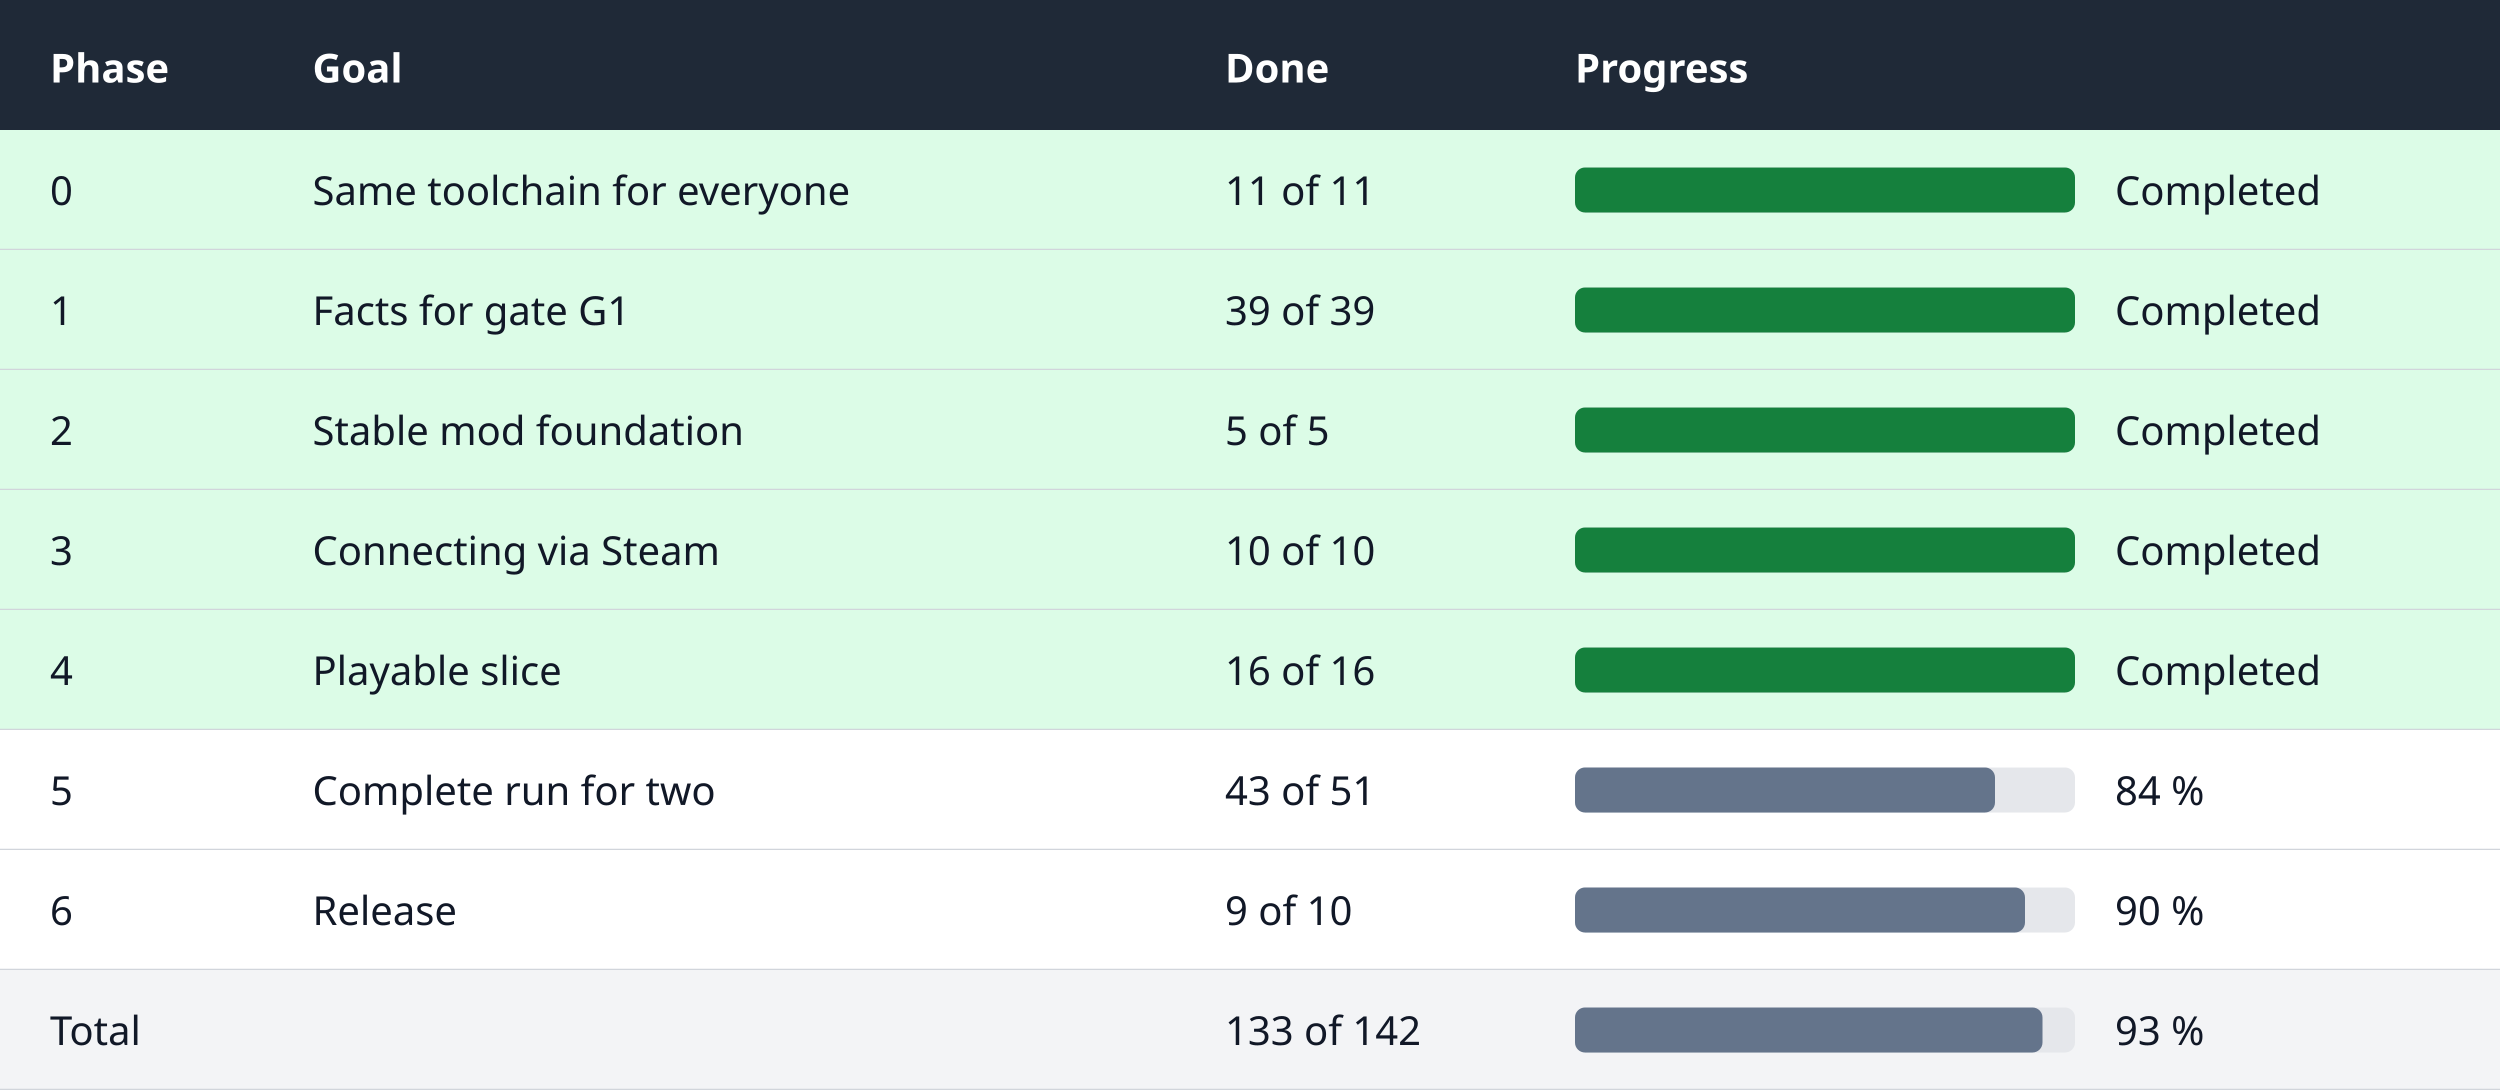
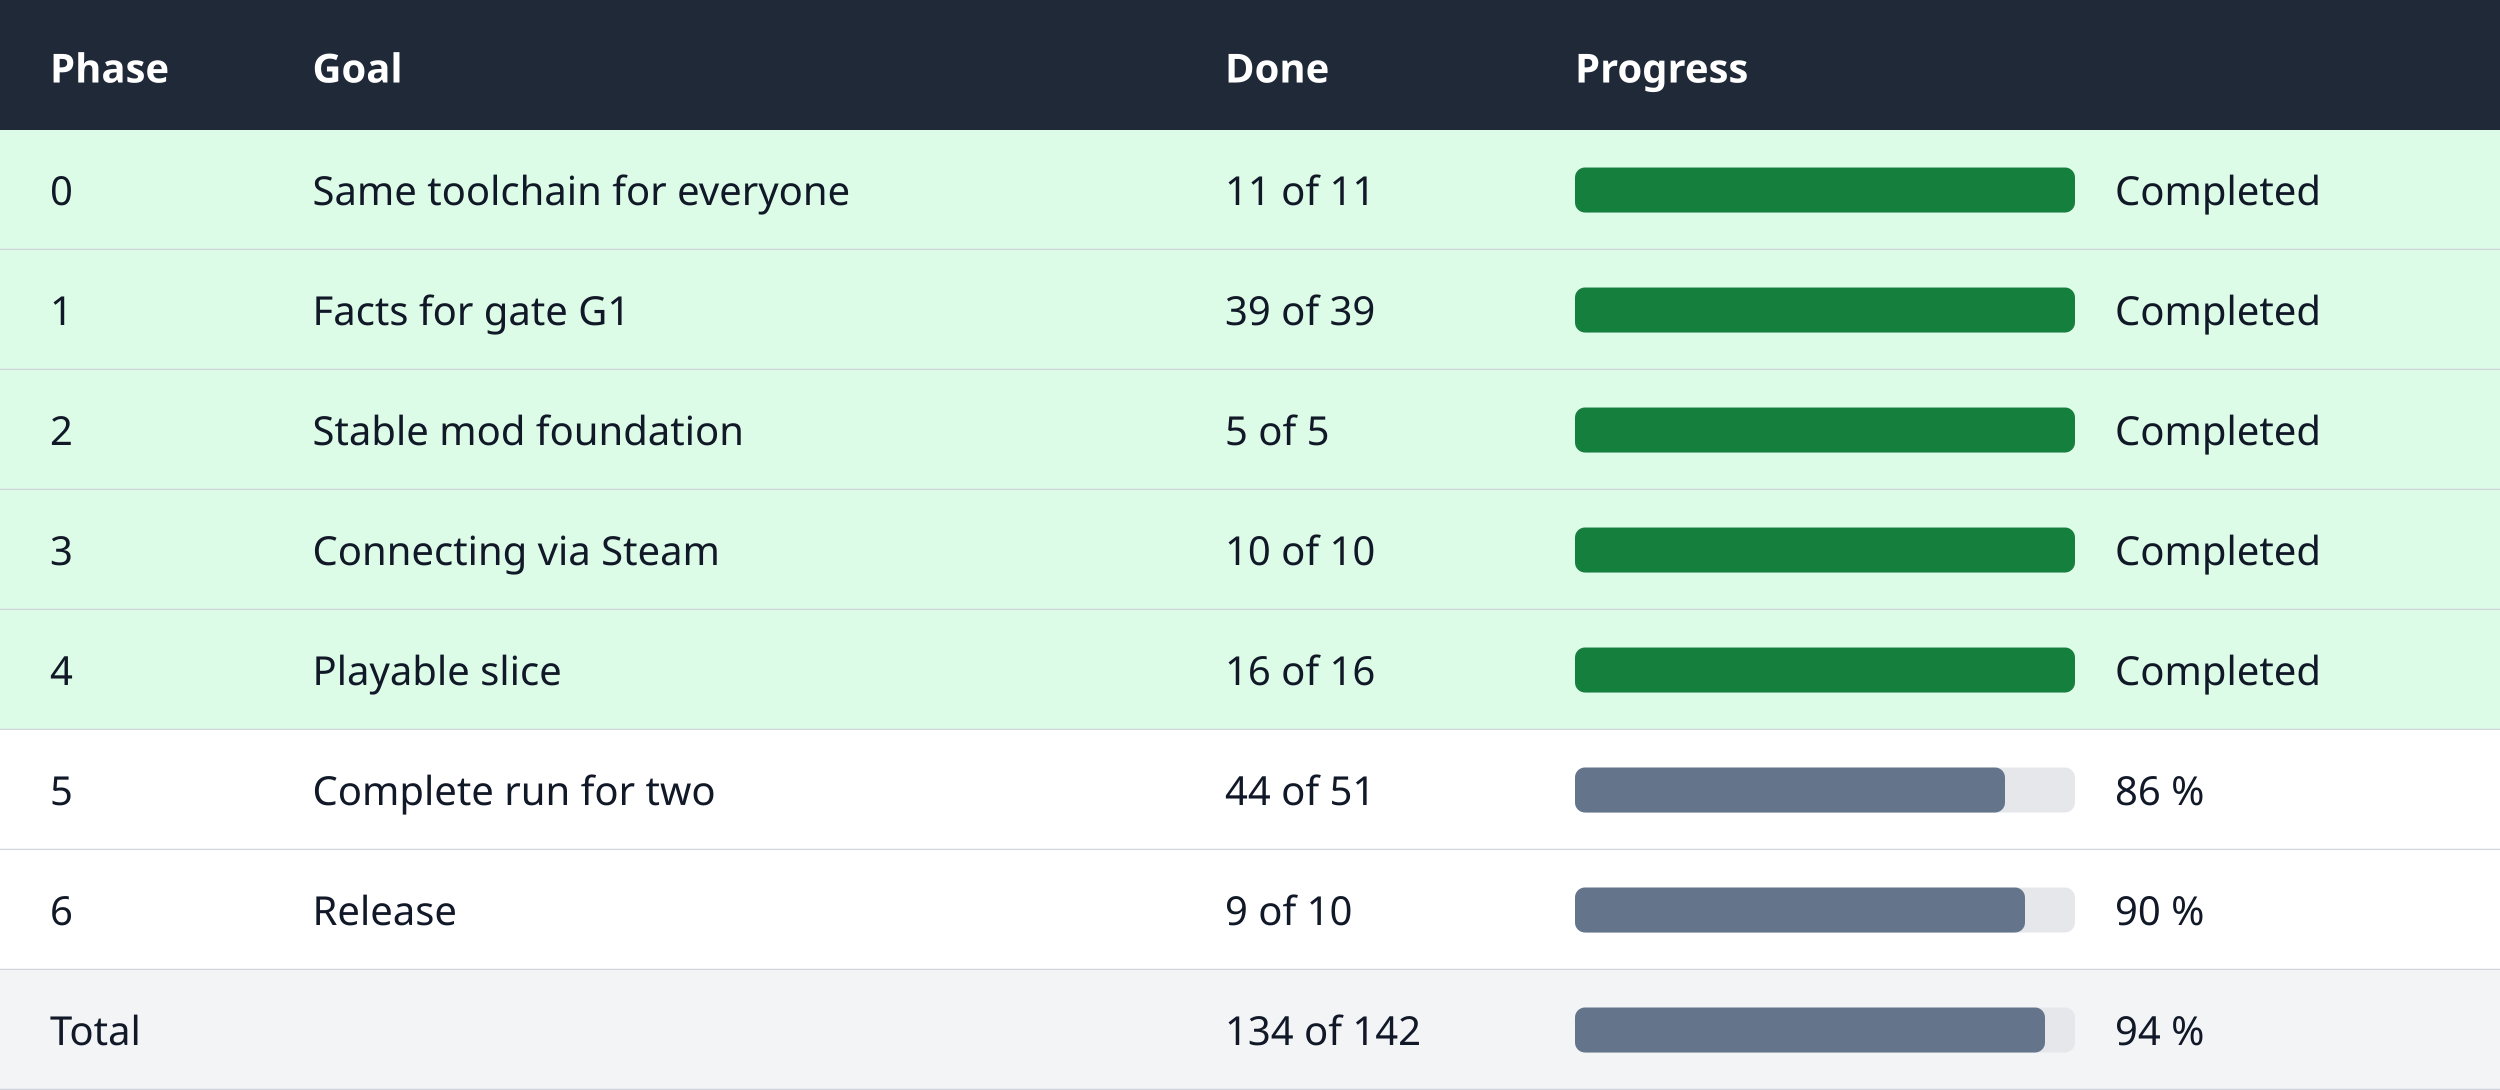
<svg xmlns="http://www.w3.org/2000/svg" width="1000" height="436" viewBox="0 0 1000 436" role="img" aria-labelledby="title desc">
  <g font-family="Segoe UI, sans-serif" font-size="16" fill="#111827">
    <rect width="1000" height="52" fill="#1f2937" />
    <text x="20" y="33" fill="#ffffff" font-weight="600">Phase</text>
    <text x="125" y="33" fill="#ffffff" font-weight="600">Goal</text>
    <text x="490" y="33" fill="#ffffff" font-weight="600">Done</text>
    <text x="630" y="33" fill="#ffffff" font-weight="600">Progress</text>
    <g id="phase-0">
      <rect y="52" width="1000" height="48" fill="#dcfce7" />
      <path d="M0 100H1000" stroke="#d1d5db" />
      <text x="20" y="82">0</text>
      <text x="125" y="82">Same toolchain for everyone</text>
      <text x="490" y="82">11 of 11</text>
      <rect x="630" y="67" width="200" height="18" rx="4" fill="#e5e7eb" />
      <rect x="630" y="67" width="200" height="18" rx="4" fill="#15803d" />
      <text x="846" y="82">Completed</text>
    </g>
    <g id="phase-1">
      <rect y="100" width="1000" height="48" fill="#dcfce7" />
      <path d="M0 148H1000" stroke="#d1d5db" />
      <text x="20" y="130">1</text>
      <text x="125" y="130">Facts for gate G1</text>
      <text x="490" y="130">39 of 39</text>
      <rect x="630" y="115" width="200" height="18" rx="4" fill="#e5e7eb" />
      <rect x="630" y="115" width="200" height="18" rx="4" fill="#15803d" />
      <text x="846" y="130">Completed</text>
    </g>
    <g id="phase-2">
      <rect y="148" width="1000" height="48" fill="#dcfce7" />
      <path d="M0 196H1000" stroke="#d1d5db" />
      <text x="20" y="178">2</text>
      <text x="125" y="178">Stable mod foundation</text>
      <text x="490" y="178">5 of 5</text>
      <rect x="630" y="163" width="200" height="18" rx="4" fill="#e5e7eb" />
      <rect x="630" y="163" width="200" height="18" rx="4" fill="#15803d" />
      <text x="846" y="178">Completed</text>
    </g>
    <g id="phase-3">
      <rect y="196" width="1000" height="48" fill="#dcfce7" />
      <path d="M0 244H1000" stroke="#d1d5db" />
      <text x="20" y="226">3</text>
      <text x="125" y="226">Connecting via Steam</text>
      <text x="490" y="226">10 of 10</text>
      <rect x="630" y="211" width="200" height="18" rx="4" fill="#e5e7eb" />
      <rect x="630" y="211" width="200" height="18" rx="4" fill="#15803d" />
      <text x="846" y="226">Completed</text>
    </g>
    <g id="phase-4">
      <rect y="244" width="1000" height="48" fill="#dcfce7" />
      <path d="M0 292H1000" stroke="#d1d5db" />
      <text x="20" y="274">4</text>
      <text x="125" y="274">Playable slice</text>
      <text x="490" y="274">16 of 16</text>
      <rect x="630" y="259" width="200" height="18" rx="4" fill="#e5e7eb" />
      <rect x="630" y="259" width="200" height="18" rx="4" fill="#15803d" />
      <text x="846" y="274">Completed</text>
    </g>
    <g id="phase-5">
      <rect y="292" width="1000" height="48" fill="#ffffff" />
      <path d="M0 340H1000" stroke="#d1d5db" />
      <text x="20" y="322">5</text>
      <text x="125" y="322">Complete run for two</text>
-       <text x="490" y="322">43 of 51</text>
+       <text x="490" y="322">44 of 51</text>
      <rect x="630" y="307" width="200" height="18" rx="4" fill="#e5e7eb" />
-       <rect x="630" y="307" width="168" height="18" rx="4" fill="#64748b" />
-       <text x="846" y="322">84 %</text>
+       <rect x="630" y="307" width="172" height="18" rx="4" fill="#64748b" />
+       <text x="846" y="322">86 %</text>
    </g>
    <g id="phase-6">
      <rect y="340" width="1000" height="48" fill="#ffffff" />
      <path d="M0 388H1000" stroke="#d1d5db" />
      <text x="20" y="370">6</text>
      <text x="125" y="370">Release</text>
      <text x="490" y="370">9 of 10</text>
      <rect x="630" y="355" width="200" height="18" rx="4" fill="#e5e7eb" />
      <rect x="630" y="355" width="180" height="18" rx="4" fill="#64748b" />
      <text x="846" y="370">90 %</text>
    </g>
    <g id="phase-total">
      <rect y="388" width="1000" height="48" fill="#f3f4f6" />
      <path d="M0 436H1000" stroke="#d1d5db" />
      <text x="20" y="418">Total</text>
      <text x="125" y="418" />
-       <text x="490" y="418">133 of 142</text>
+       <text x="490" y="418">134 of 142</text>
      <rect x="630" y="403" width="200" height="18" rx="4" fill="#e5e7eb" />
-       <rect x="630" y="403" width="187" height="18" rx="4" fill="#64748b" />
-       <text x="846" y="418">93 %</text>
+       <rect x="630" y="403" width="188" height="18" rx="4" fill="#64748b" />
+       <text x="846" y="418">94 %</text>
    </g>
  </g>
</svg>
